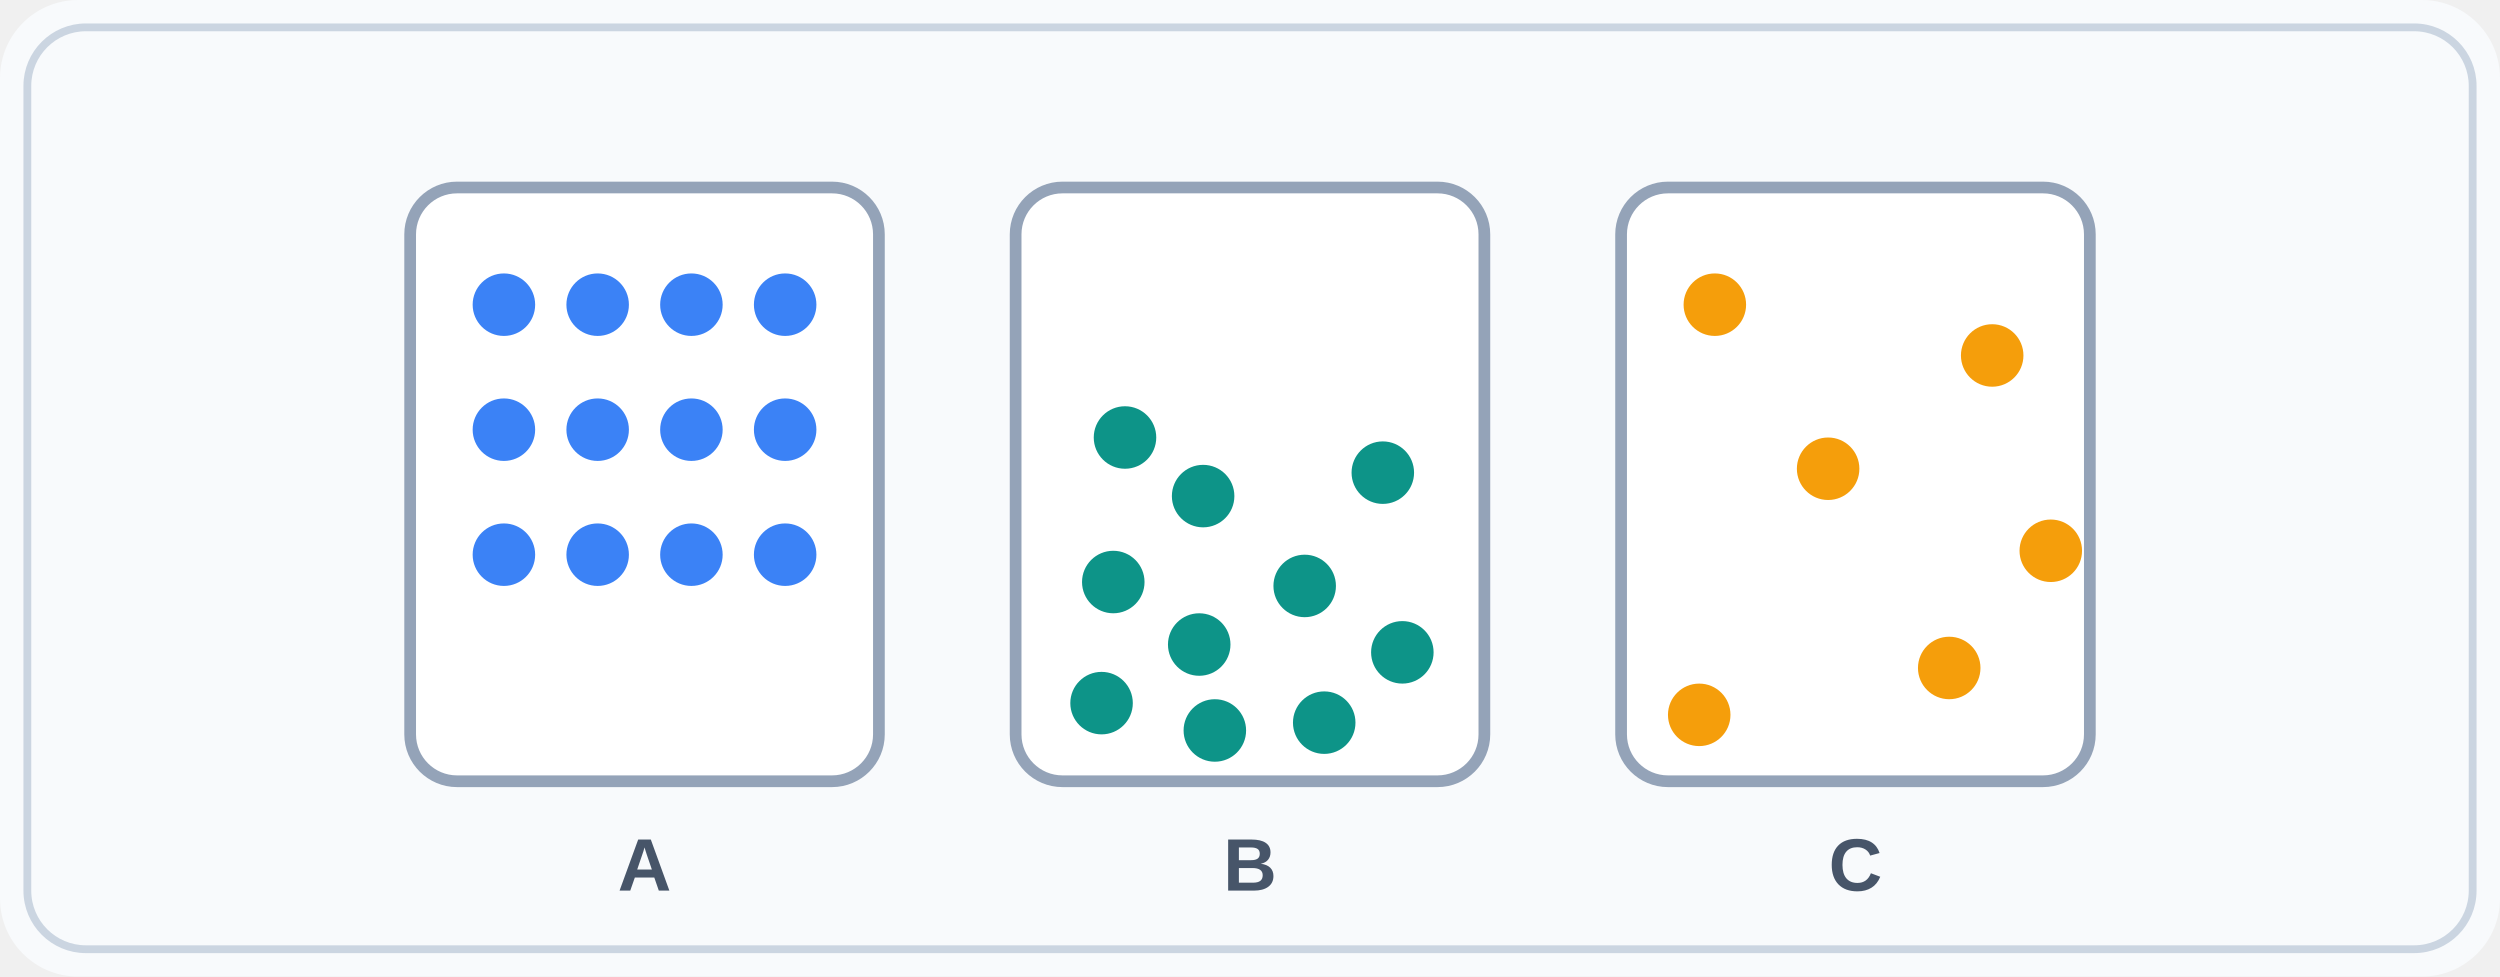
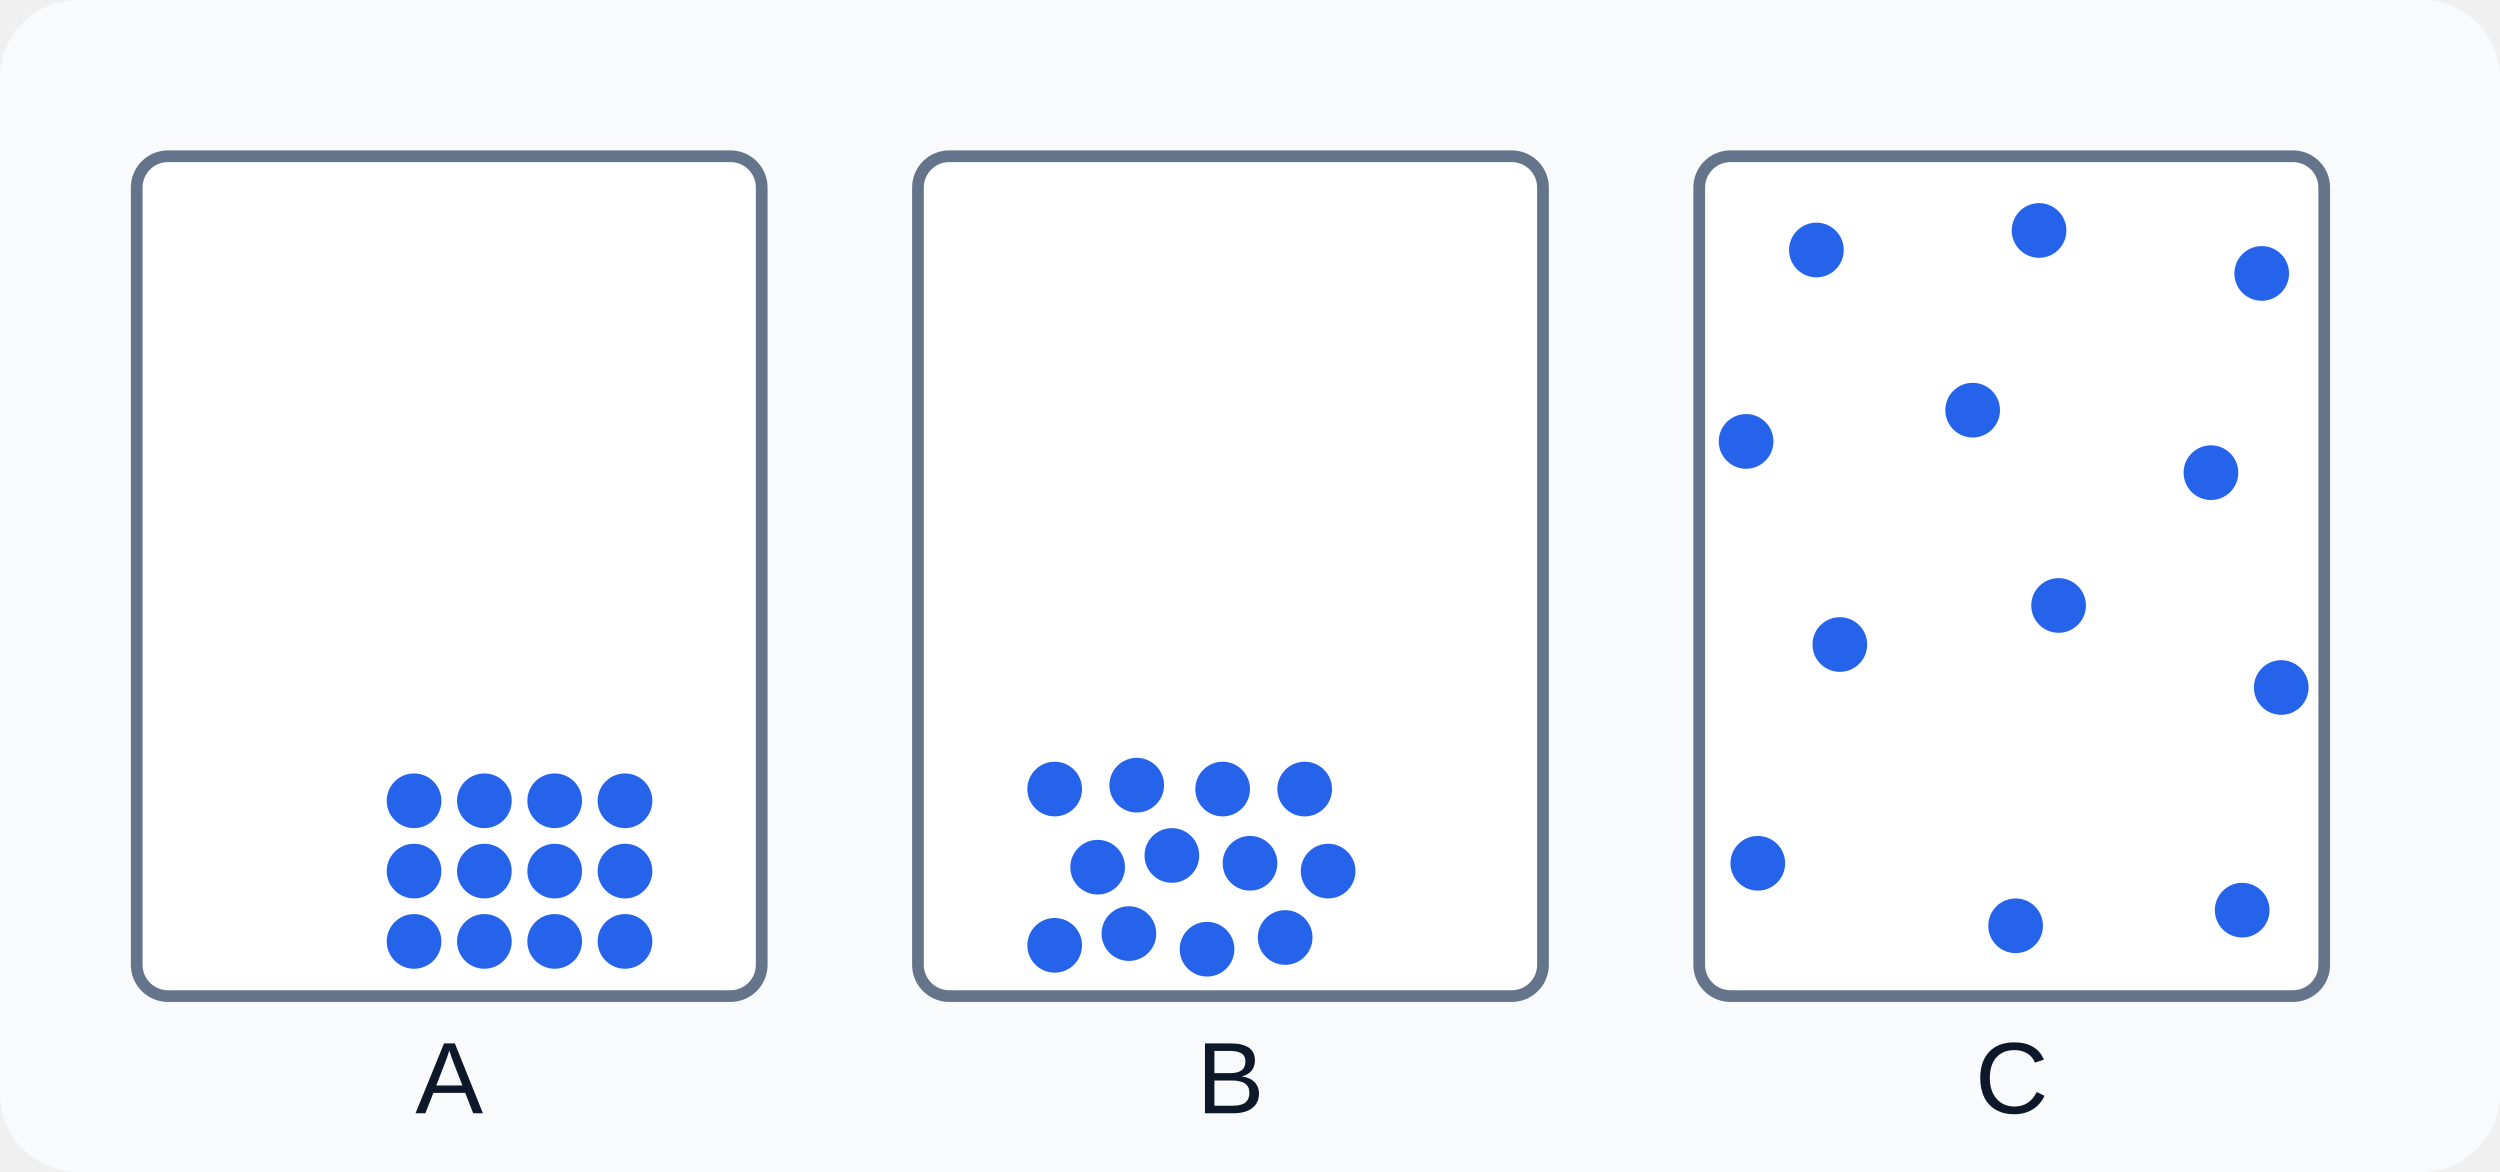
- <svg xmlns="http://www.w3.org/2000/svg" viewBox="0 0 640 250" role="img" aria-label="Three models of particles in solid liquid and gas arrangements">
-   <rect width="640" height="250" rx="20" fill="#F8FAFC" />
-   <rect x="7" y="7" width="626" height="236" rx="15" fill="none" stroke="#CBD5E1" stroke-width="2" />
-   <rect x="105" y="48" width="120" height="152" rx="12" fill="#FFFFFF" stroke="#94A3B8" stroke-width="3" />
-   <text x="165" y="228" font-family="Arial,sans-serif" font-size="19" font-weight="600" fill="#475569" text-anchor="middle">A</text>
-   <circle cx="129" cy="78" r="8" fill="#3B82F6" stroke="none" stroke-width="3" />
-   <circle cx="153" cy="78" r="8" fill="#3B82F6" stroke="none" stroke-width="3" />
-   <circle cx="177" cy="78" r="8" fill="#3B82F6" stroke="none" stroke-width="3" />
-   <circle cx="201" cy="78" r="8" fill="#3B82F6" stroke="none" stroke-width="3" />
-   <circle cx="129" cy="110" r="8" fill="#3B82F6" stroke="none" stroke-width="3" />
-   <circle cx="153" cy="110" r="8" fill="#3B82F6" stroke="none" stroke-width="3" />
-   <circle cx="177" cy="110" r="8" fill="#3B82F6" stroke="none" stroke-width="3" />
-   <circle cx="201" cy="110" r="8" fill="#3B82F6" stroke="none" stroke-width="3" />
-   <circle cx="129" cy="142" r="8" fill="#3B82F6" stroke="none" stroke-width="3" />
-   <circle cx="153" cy="142" r="8" fill="#3B82F6" stroke="none" stroke-width="3" />
-   <circle cx="177" cy="142" r="8" fill="#3B82F6" stroke="none" stroke-width="3" />
-   <circle cx="201" cy="142" r="8" fill="#3B82F6" stroke="none" stroke-width="3" />
-   <rect x="260" y="48" width="120" height="152" rx="12" fill="#FFFFFF" stroke="#94A3B8" stroke-width="3" />
-   <text x="320" y="228" font-family="Arial,sans-serif" font-size="19" font-weight="600" fill="#475569" text-anchor="middle">B</text>
-   <circle cx="285" cy="149" r="8" fill="#0D9488" stroke="none" stroke-width="3" />
-   <circle cx="307" cy="165" r="8" fill="#0D9488" stroke="none" stroke-width="3" />
-   <circle cx="334" cy="150" r="8" fill="#0D9488" stroke="none" stroke-width="3" />
-   <circle cx="359" cy="167" r="8" fill="#0D9488" stroke="none" stroke-width="3" />
-   <circle cx="282" cy="180" r="8" fill="#0D9488" stroke="none" stroke-width="3" />
-   <circle cx="311" cy="187" r="8" fill="#0D9488" stroke="none" stroke-width="3" />
-   <circle cx="339" cy="185" r="8" fill="#0D9488" stroke="none" stroke-width="3" />
-   <circle cx="354" cy="121" r="8" fill="#0D9488" stroke="none" stroke-width="3" />
-   <circle cx="308" cy="127" r="8" fill="#0D9488" stroke="none" stroke-width="3" />
-   <circle cx="288" cy="112" r="8" fill="#0D9488" stroke="none" stroke-width="3" />
-   <rect x="415" y="48" width="120" height="152" rx="12" fill="#FFFFFF" stroke="#94A3B8" stroke-width="3" />
-   <text x="475" y="228" font-family="Arial,sans-serif" font-size="19" font-weight="600" fill="#475569" text-anchor="middle">C</text>
-   <circle cx="439" cy="78" r="8" fill="#F59E0B" stroke="none" stroke-width="3" />
-   <circle cx="510" cy="91" r="8" fill="#F59E0B" stroke="none" stroke-width="3" />
-   <circle cx="468" cy="120" r="8" fill="#F59E0B" stroke="none" stroke-width="3" />
-   <circle cx="499" cy="171" r="8" fill="#F59E0B" stroke="none" stroke-width="3" />
-   <circle cx="435" cy="183" r="8" fill="#F59E0B" stroke="none" stroke-width="3" />
-   <circle cx="525" cy="141" r="8" fill="#F59E0B" stroke="none" stroke-width="3" />
+ <svg xmlns="http://www.w3.org/2000/svg" viewBox="0 0 640 300" role="img" aria-label="Three arrangements A B C with twelve equal particles in each">
+   <rect width="640" height="300" rx="20" fill="#F8FAFC" />
+   <g font-family="Arial,sans-serif" font-size="26" fill="#0F172A">
+     <rect x="35" y="40" width="160" height="215" rx="8" fill="white" stroke="#64748B" stroke-width="3" />
+     <text x="115" y="285" text-anchor="middle">A</text>
+     <circle cx="106" cy="205" r="7" fill="#2563EB" />
+     <circle cx="124" cy="205" r="7" fill="#2563EB" />
+     <circle cx="142" cy="205" r="7" fill="#2563EB" />
+     <circle cx="160" cy="205" r="7" fill="#2563EB" />
+     <circle cx="106" cy="223" r="7" fill="#2563EB" />
+     <circle cx="124" cy="223" r="7" fill="#2563EB" />
+     <circle cx="142" cy="223" r="7" fill="#2563EB" />
+     <circle cx="160" cy="223" r="7" fill="#2563EB" />
+     <circle cx="106" cy="241" r="7" fill="#2563EB" />
+     <circle cx="124" cy="241" r="7" fill="#2563EB" />
+     <circle cx="142" cy="241" r="7" fill="#2563EB" />
+     <circle cx="160" cy="241" r="7" fill="#2563EB" />
+     <rect x="235" y="40" width="160" height="215" rx="8" fill="white" stroke="#64748B" stroke-width="3" />
+     <text x="315" y="285" text-anchor="middle">B</text>
+     <circle cx="270" cy="242" r="7" fill="#2563EB" />
+     <circle cx="289" cy="239" r="7" fill="#2563EB" />
+     <circle cx="309" cy="243" r="7" fill="#2563EB" />
+     <circle cx="329" cy="240" r="7" fill="#2563EB" />
+     <circle cx="281" cy="222" r="7" fill="#2563EB" />
+     <circle cx="300" cy="219" r="7" fill="#2563EB" />
+     <circle cx="320" cy="221" r="7" fill="#2563EB" />
+     <circle cx="340" cy="223" r="7" fill="#2563EB" />
+     <circle cx="270" cy="202" r="7" fill="#2563EB" />
+     <circle cx="291" cy="201" r="7" fill="#2563EB" />
+     <circle cx="313" cy="202" r="7" fill="#2563EB" />
+     <circle cx="334" cy="202" r="7" fill="#2563EB" />
+     <rect x="435" y="40" width="160" height="215" rx="8" fill="white" stroke="#64748B" stroke-width="3" />
+     <text x="515" y="285" text-anchor="middle">C</text>
+     <circle cx="465" cy="64" r="7" fill="#2563EB" />
+     <circle cx="522" cy="59" r="7" fill="#2563EB" />
+     <circle cx="579" cy="70" r="7" fill="#2563EB" />
+     <circle cx="447" cy="113" r="7" fill="#2563EB" />
+     <circle cx="505" cy="105" r="7" fill="#2563EB" />
+     <circle cx="566" cy="121" r="7" fill="#2563EB" />
+     <circle cx="471" cy="165" r="7" fill="#2563EB" />
+     <circle cx="527" cy="155" r="7" fill="#2563EB" />
+     <circle cx="584" cy="176" r="7" fill="#2563EB" />
+     <circle cx="450" cy="221" r="7" fill="#2563EB" />
+     <circle cx="516" cy="237" r="7" fill="#2563EB" />
+     <circle cx="574" cy="233" r="7" fill="#2563EB" />
+   </g>
</svg>
